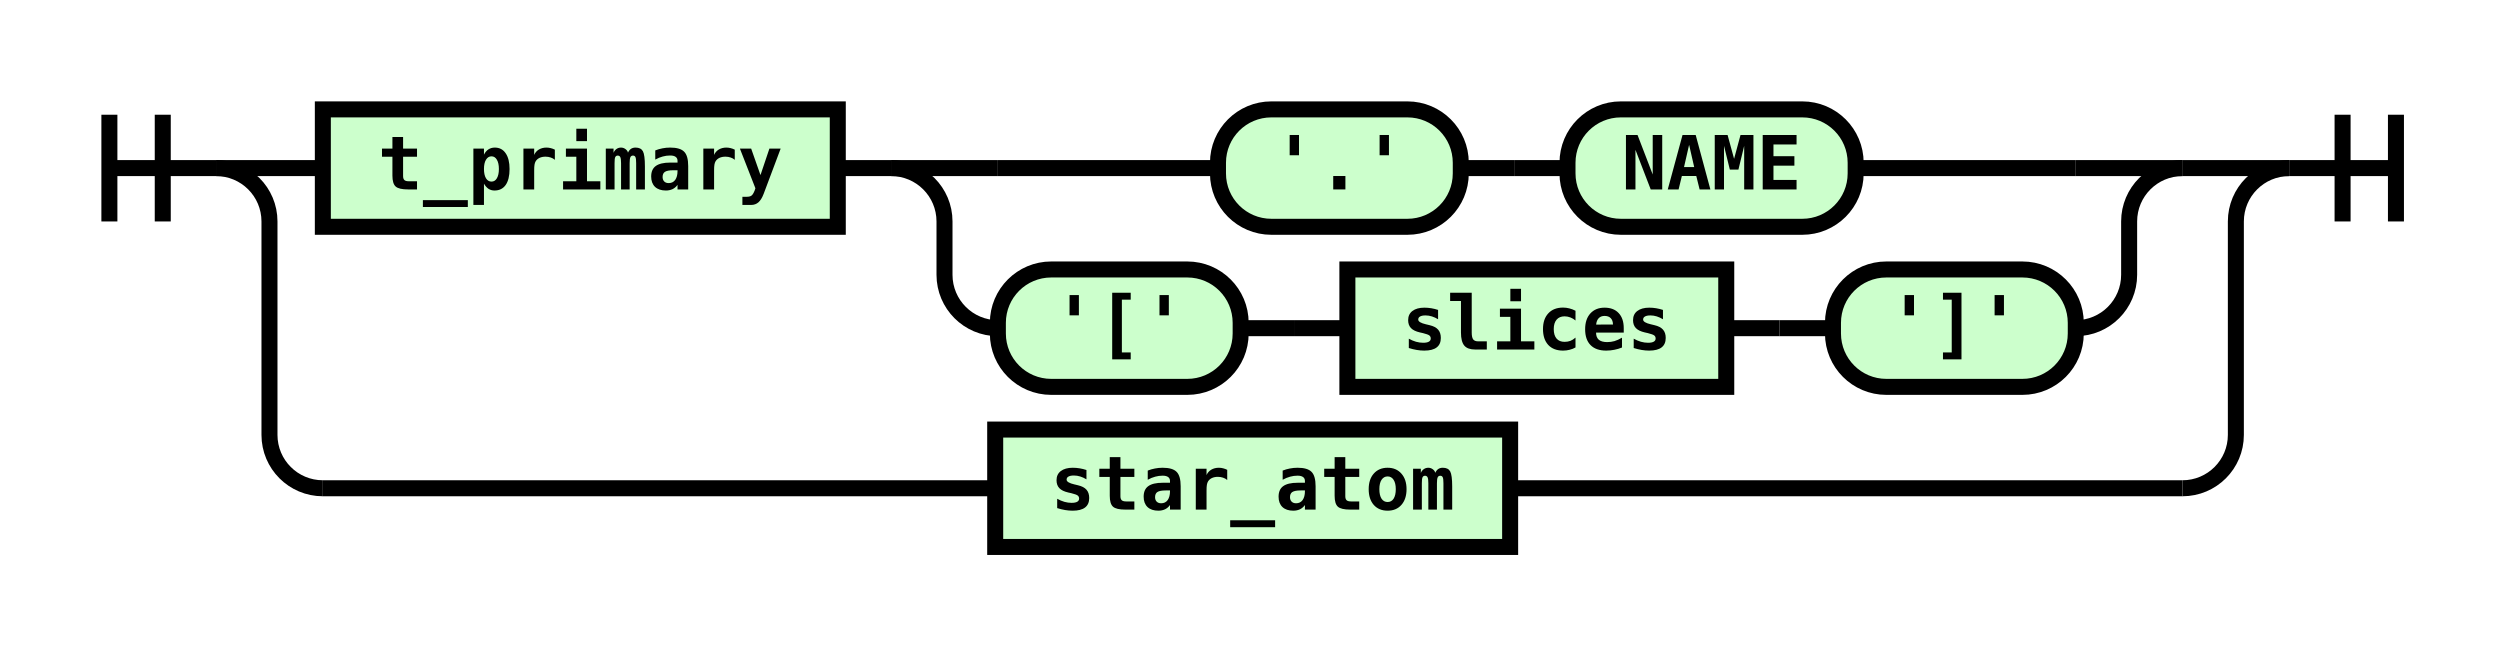
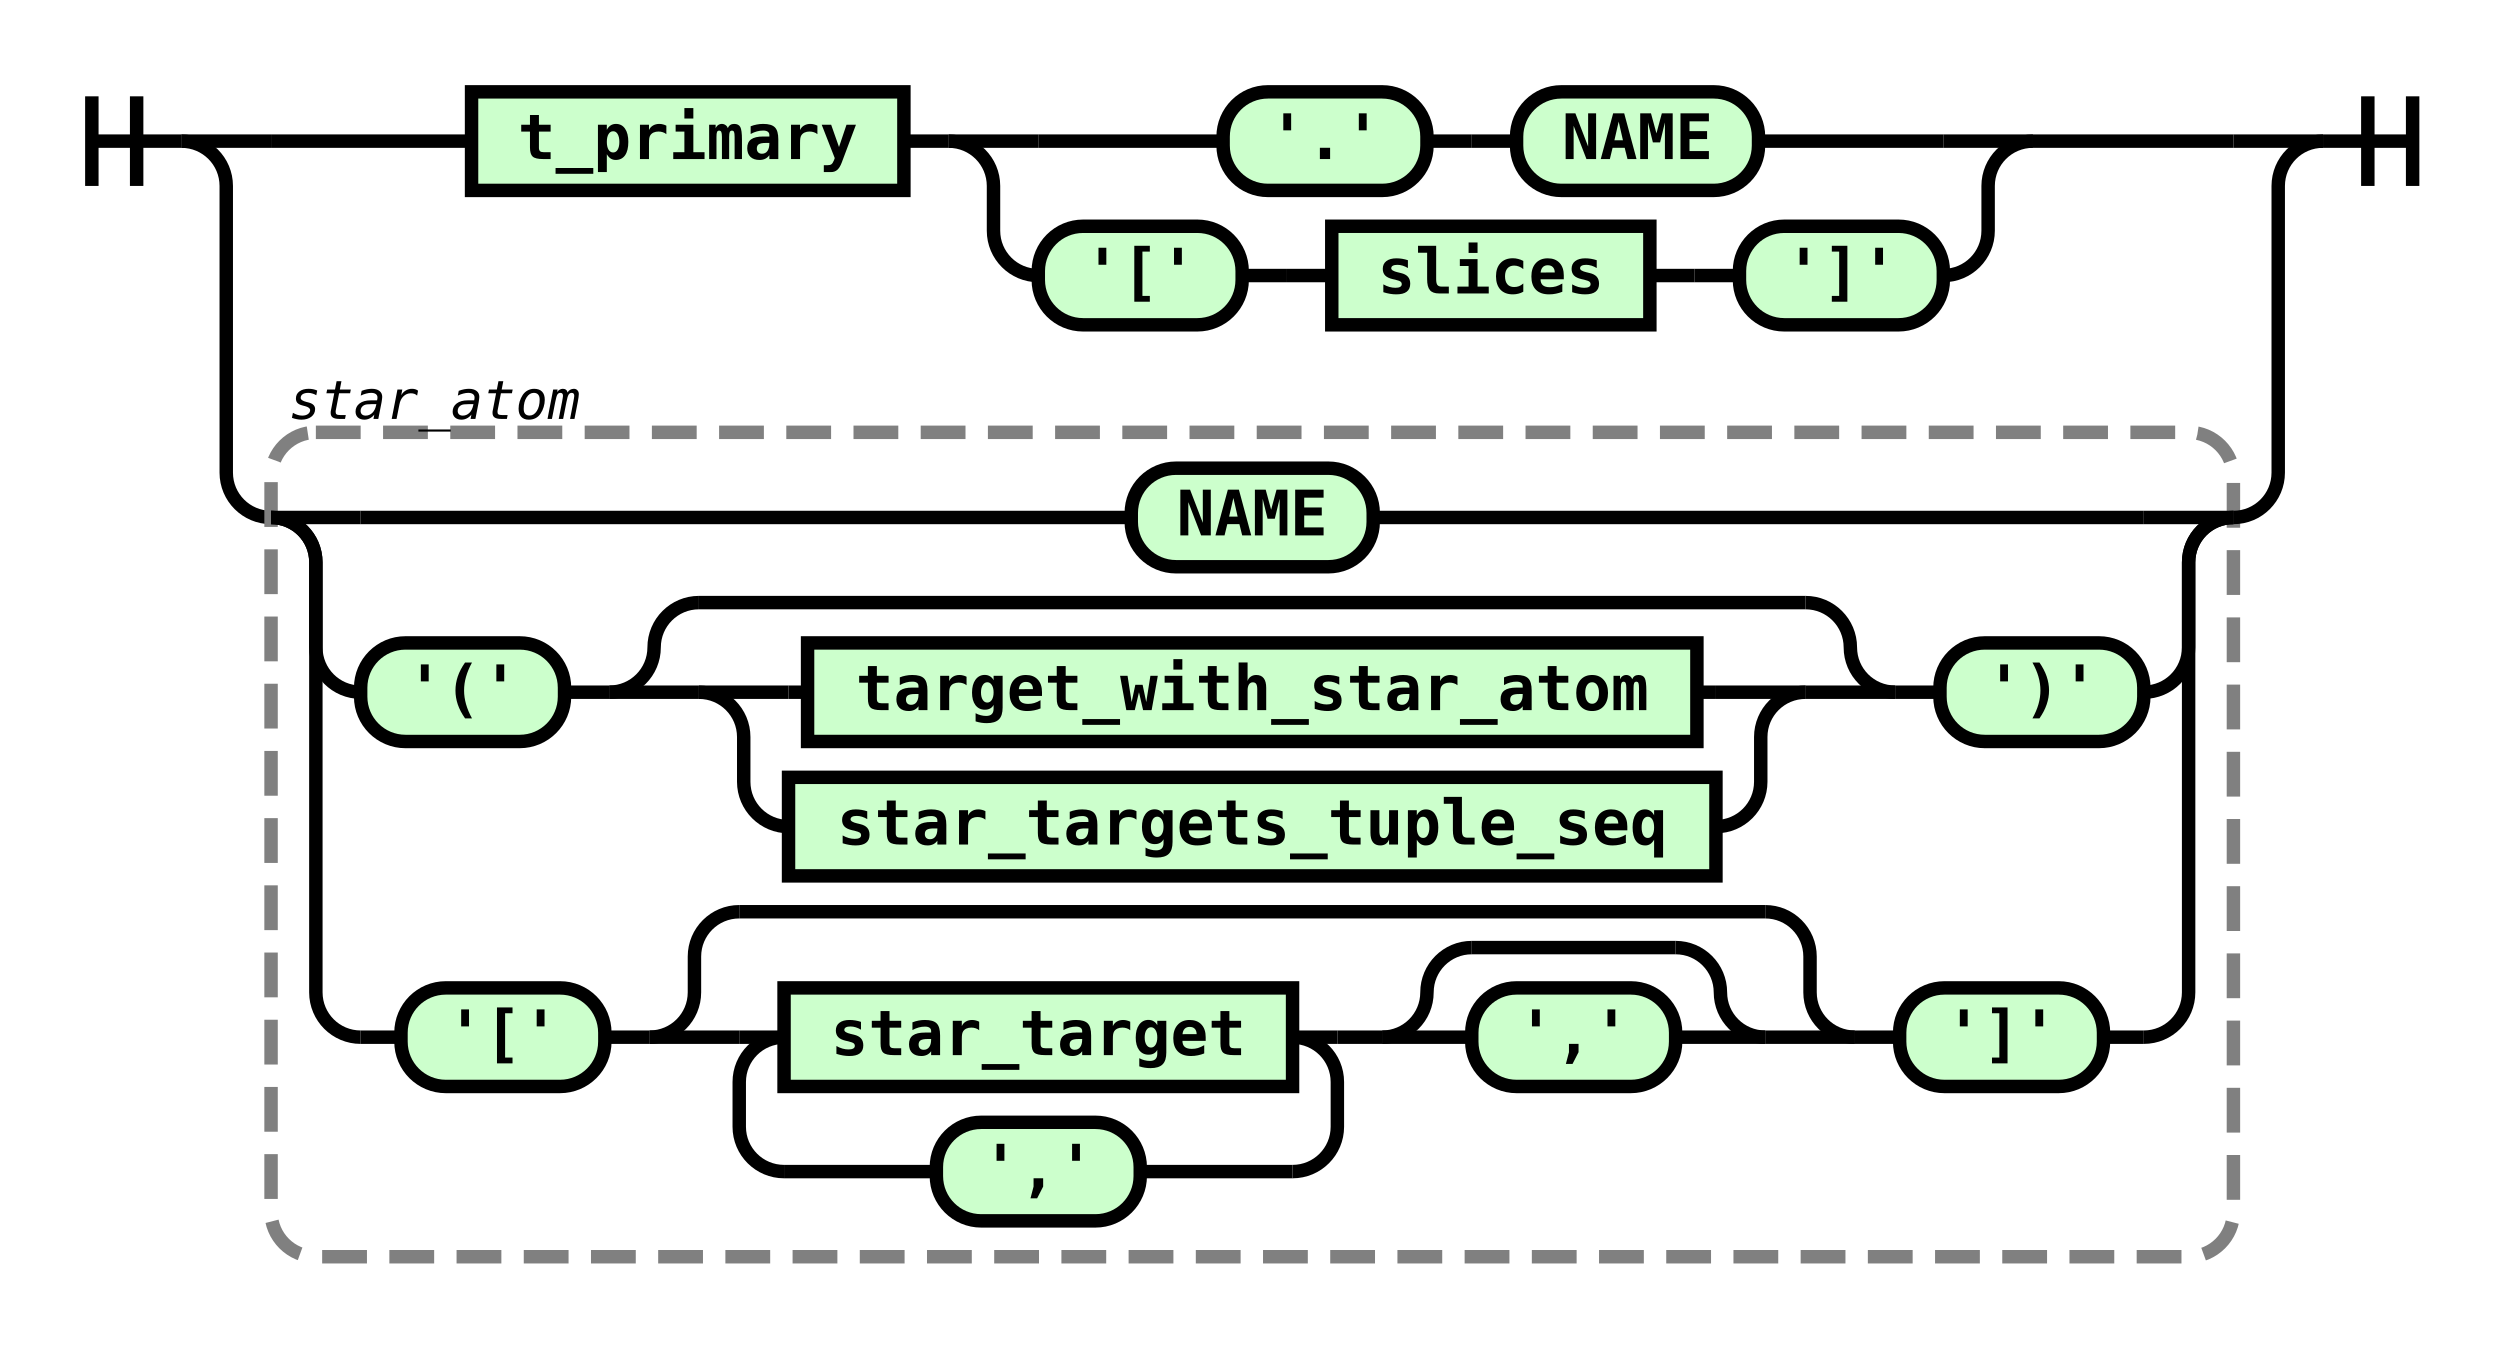
- <svg xmlns="http://www.w3.org/2000/svg" class="railroad-diagram" height="122" viewBox="0 0 468.5 122" width="468.5">
+ <svg xmlns="http://www.w3.org/2000/svg" class="railroad-diagram" height="300" viewBox="0 0 558.0 300" width="558.0">
  <g transform="translate(.5 .5)">
    <g>
      <path d="M20 21v20m10 -20v20m-10 -10h20" />
    </g>
    <g>
      <path d="M40 31h0.0" />
-       <path d="M428.5 31h0.0" />
+       <path d="M518.0 31h0.0" />
      <path d="M40.0 31h20" />
      <g>
-         <path d="M60.0 31h0.0" />
-         <path d="M408.5 31h0.0" />
+         <path d="M60.0 31h44.75" />
+         <path d="M453.25 31h44.75" />
        <g class="non-terminal ">
-           <path d="M60.0 31h0.0" />
-           <path d="M156.5 31h0.0" />
-           <rect height="22" width="96.5" x="60" y="20" />
-           <text x="108.25" y="35">t_primary</text>
-         </g>
-         <path d="M156.5 31h10" />
+           <path d="M104.75 31h0.0" />
+           <path d="M201.25 31h0.0" />
+           <rect height="22" width="96.5" x="104.75" y="20" />
+           <text x="153" y="35">t_primary</text>
+         </g>
+         <path d="M201.25 31h10" />
        <g>
-           <path d="M166.5 31h0.0" />
-           <path d="M408.5 31h0.0" />
-           <path d="M166.5 31h20" />
-           <g>
-             <path d="M186.5 31h41.25" />
-             <path d="M347.25 31h41.25" />
-             <g class="terminal ">
-               <path d="M227.75 31h0.0" />
-               <path d="M273.25 31h0.0" />
-               <rect height="22" rx="10" ry="10" width="45.5" x="227.75" y="20" />
-               <text x="250.5" y="35">'.'</text>
-             </g>
-             <path d="M273.25 31h10" />
-             <path d="M283.25 31h10" />
-             <g class="terminal ">
-               <path d="M293.25 31h0.0" />
-               <path d="M347.25 31h0.0" />
-               <rect height="22" rx="10" ry="10" width="54" x="293.25" y="20" />
-               <text x="320.25" y="35">NAME</text>
-             </g>
-           </g>
-           <path d="M388.5 31h20" />
-           <path d="M166.5 31a10 10 0 0 1 10 10v10a10 10 0 0 0 10 10" />
-           <g>
-             <path d="M186.5 61h0.0" />
-             <path d="M388.5 61h0.0" />
-             <g class="terminal ">
-               <path d="M186.5 61h0.0" />
-               <path d="M232.0 61h0.0" />
-               <rect height="22" rx="10" ry="10" width="45.5" x="186.5" y="50" />
-               <text x="209.25" y="65">'['</text>
-             </g>
-             <path d="M232.0 61h10" />
-             <path d="M242.0 61h10" />
+           <path d="M211.25 31h0.0" />
+           <path d="M453.25 31h0.0" />
+           <path d="M211.25 31h20" />
+           <g>
+             <path d="M231.25 31h41.25" />
+             <path d="M392.0 31h41.25" />
+             <g class="terminal ">
+               <path d="M272.5 31h0.0" />
+               <path d="M318.0 31h0.0" />
+               <rect height="22" rx="10" ry="10" width="45.5" x="272.5" y="20" />
+               <text x="295.25" y="35">'.'</text>
+             </g>
+             <path d="M318.0 31h10" />
+             <path d="M328.0 31h10" />
+             <g class="terminal ">
+               <path d="M338.0 31h0.0" />
+               <path d="M392.0 31h0.0" />
+               <rect height="22" rx="10" ry="10" width="54" x="338" y="20" />
+               <text x="365" y="35">NAME</text>
+             </g>
+           </g>
+           <path d="M433.25 31h20" />
+           <path d="M211.25 31a10 10 0 0 1 10 10v10a10 10 0 0 0 10 10" />
+           <g>
+             <path d="M231.25 61h0.0" />
+             <path d="M433.25 61h0.0" />
+             <g class="terminal ">
+               <path d="M231.25 61h0.0" />
+               <path d="M276.75 61h0.0" />
+               <rect height="22" rx="10" ry="10" width="45.5" x="231.25" y="50" />
+               <text x="254" y="65">'['</text>
+             </g>
+             <path d="M276.75 61h10" />
+             <path d="M286.75 61h10" />
            <g class="non-terminal ">
-               <path d="M252.0 61h0.0" />
-               <path d="M323.0 61h0.0" />
-               <rect height="22" width="71" x="252" y="50" />
-               <text x="287.5" y="65">slices</text>
-             </g>
-             <path d="M323.0 61h10" />
-             <path d="M333.0 61h10" />
-             <g class="terminal ">
-               <path d="M343.0 61h0.0" />
-               <path d="M388.5 61h0.0" />
-               <rect height="22" rx="10" ry="10" width="45.5" x="343" y="50" />
-               <text x="365.75" y="65">']'</text>
-             </g>
-           </g>
-           <path d="M388.5 61a10 10 0 0 0 10 -10v-10a10 10 0 0 1 10 -10" />
+               <path d="M296.75 61h0.0" />
+               <path d="M367.75 61h0.0" />
+               <rect height="22" width="71" x="296.75" y="50" />
+               <text x="332.25" y="65">slices</text>
+             </g>
+             <path d="M367.75 61h10" />
+             <path d="M377.75 61h10" />
+             <g class="terminal ">
+               <path d="M387.75 61h0.0" />
+               <path d="M433.25 61h0.0" />
+               <rect height="22" rx="10" ry="10" width="45.5" x="387.75" y="50" />
+               <text x="410.5" y="65">']'</text>
+             </g>
+           </g>
+           <path d="M433.25 61a10 10 0 0 0 10 -10v-10a10 10 0 0 1 10 -10" />
        </g>
      </g>
-       <path d="M408.5 31h20" />
-       <path d="M40.0 31a10 10 0 0 1 10 10v40a10 10 0 0 0 10 10" />
-       <g class="non-terminal ">
-         <path d="M60.0 91h126.0" />
-         <path d="M282.5 91h126.0" />
-         <rect height="22" width="96.5" x="186" y="80" />
-         <text x="234.25" y="95">star_atom</text>
+       <path d="M498.0 31h20" />
+       <path d="M40.0 31a10 10 0 0 1 10 10v64a10 10 0 0 0 10 10" />
+       <g>
+         <path d="M60.0 115h0.0" />
+         <path d="M498.0 115h0.0" />
+         <rect class="group-box" height="184" rx="10" ry="10" width="438" x="60" y="96" />
+         <g>
+           <path d="M60.0 115h0.0" />
+           <path d="M498.0 115h0.0" />
+           <path d="M60.0 115h20" />
+           <g class="terminal ">
+             <path d="M80.0 115h172.0" />
+             <path d="M306.0 115h172.0" />
+             <rect height="22" rx="10" ry="10" width="54" x="252" y="104" />
+             <text x="279" y="119">NAME</text>
+           </g>
+           <path d="M478.0 115h20" />
+           <path d="M60.0 115a10 10 0 0 1 10 10v19a10 10 0 0 0 10 10" />
+           <g>
+             <path d="M80.0 154h0.0" />
+             <path d="M478.0 154h0.0" />
+             <g class="terminal ">
+               <path d="M80.0 154h0.0" />
+               <path d="M125.5 154h0.0" />
+               <rect height="22" rx="10" ry="10" width="45.5" x="80" y="143" />
+               <text x="102.75" y="158">'('</text>
+             </g>
+             <path d="M125.5 154h10" />
+             <g>
+               <path d="M135.5 154h0.0" />
+               <path d="M422.5 154h0.0" />
+               <path d="M135.5 154a10 10 0 0 0 10 -10v0a10 10 0 0 1 10 -10" />
+               <g>
+                 <path d="M155.5 134h247.0" />
+               </g>
+               <path d="M402.5 134a10 10 0 0 1 10 10v0a10 10 0 0 0 10 10" />
+               <path d="M135.5 154h20" />
+               <g>
+                 <path d="M155.5 154h0.0" />
+                 <path d="M402.5 154h0.0" />
+                 <path d="M155.5 154h20" />
+                 <g class="non-terminal ">
+                   <path d="M175.5 154h4.25" />
+                   <path d="M378.25 154h4.25" />
+                   <rect height="22" width="198.5" x="179.75" y="143" />
+                   <text x="279" y="158">target_with_star_atom</text>
+                 </g>
+                 <path d="M382.5 154h20" />
+                 <path d="M155.5 154a10 10 0 0 1 10 10v10a10 10 0 0 0 10 10" />
+                 <g class="non-terminal ">
+                   <path d="M175.5 184h0.0" />
+                   <path d="M382.5 184h0.0" />
+                   <rect height="22" width="207" x="175.5" y="173" />
+                   <text x="279" y="188">star_targets_tuple_seq</text>
+                 </g>
+                 <path d="M382.5 184a10 10 0 0 0 10 -10v-10a10 10 0 0 1 10 -10" />
+               </g>
+               <path d="M402.5 154h20" />
+             </g>
+             <path d="M422.5 154h10" />
+             <g class="terminal ">
+               <path d="M432.5 154h0.0" />
+               <path d="M478.0 154h0.0" />
+               <rect height="22" rx="10" ry="10" width="45.5" x="432.5" y="143" />
+               <text x="455.25" y="158">')'</text>
+             </g>
+           </g>
+           <path d="M478.0 154a10 10 0 0 0 10 -10v-19a10 10 0 0 1 10 -10" />
+           <path d="M60.0 115a10 10 0 0 1 10 10v96a10 10 0 0 0 10 10" />
+           <g>
+             <path d="M80.0 231h9.0" />
+             <path d="M469.0 231h9.0" />
+             <g class="terminal ">
+               <path d="M89.0 231h0.0" />
+               <path d="M134.5 231h0.0" />
+               <rect height="22" rx="10" ry="10" width="45.5" x="89" y="220" />
+               <text x="111.75" y="235">'['</text>
+             </g>
+             <path d="M134.5 231h10" />
+             <g>
+               <path d="M144.5 231h0.0" />
+               <path d="M413.5 231h0.0" />
+               <path d="M144.5 231a10 10 0 0 0 10 -10v-8a10 10 0 0 1 10 -10" />
+               <g>
+                 <path d="M164.5 203h229.0" />
+               </g>
+               <path d="M393.5 203a10 10 0 0 1 10 10v8a10 10 0 0 0 10 10" />
+               <path d="M144.5 231h20" />
+               <g>
+                 <path d="M164.5 231h0.0" />
+                 <path d="M393.5 231h0.0" />
+                 <g>
+                   <path d="M164.5 231h0.0" />
+                   <path d="M298.0 231h0.0" />
+                   <path d="M164.5 231h10" />
+                   <g class="non-terminal ">
+                     <path d="M174.5 231h0.0" />
+                     <path d="M288.0 231h0.0" />
+                     <rect height="22" width="113.5" x="174.5" y="220" />
+                     <text x="231.25" y="235">star_target</text>
+                   </g>
+                   <path d="M288.0 231h10" />
+                   <path d="M174.5 231a10 10 0 0 0 -10 10v10a10 10 0 0 0 10 10" />
+                   <g class="terminal ">
+                     <path d="M174.5 261h34.0" />
+                     <path d="M254.0 261h34.0" />
+                     <rect height="22" rx="10" ry="10" width="45.5" x="208.5" y="250" />
+                     <text x="231.25" y="265">','</text>
+                   </g>
+                   <path d="M288.0 261a10 10 0 0 0 10 -10v-10a10 10 0 0 0 -10 -10" />
+                 </g>
+                 <path d="M298.0 231h10" />
+                 <g>
+                   <path d="M308.0 231h0.0" />
+                   <path d="M393.5 231h0.0" />
+                   <path d="M308.0 231a10 10 0 0 0 10 -10v0a10 10 0 0 1 10 -10" />
+                   <g>
+                     <path d="M328.0 211h45.5" />
+                   </g>
+                   <path d="M373.5 211a10 10 0 0 1 10 10v0a10 10 0 0 0 10 10" />
+                   <path d="M308.0 231h20" />
+                   <g class="terminal ">
+                     <path d="M328.0 231h0.0" />
+                     <path d="M373.5 231h0.0" />
+                     <rect height="22" rx="10" ry="10" width="45.5" x="328" y="220" />
+                     <text x="350.75" y="235">','</text>
+                   </g>
+                   <path d="M373.5 231h20" />
+                 </g>
+               </g>
+               <path d="M393.5 231h20" />
+             </g>
+             <path d="M413.5 231h10" />
+             <g class="terminal ">
+               <path d="M423.5 231h0.0" />
+               <path d="M469.0 231h0.0" />
+               <rect height="22" rx="10" ry="10" width="45.5" x="423.5" y="220" />
+               <text x="446.25" y="235">']'</text>
+             </g>
+           </g>
+           <path d="M478.0 231a10 10 0 0 0 10 -10v-96a10 10 0 0 1 10 -10" />
+         </g>
+         <g class="non-terminal ">
+           <path d="M60.0 88h0.0" />
+           <path d="M133.0 88h0.0" />
+           <text class="comment" x="96.5" y="93">star_atom</text>
+         </g>
      </g>
-       <path d="M408.5 91a10 10 0 0 0 10 -10v-40a10 10 0 0 1 10 -10" />
+       <path d="M498.0 115a10 10 0 0 0 10 -10v-64a10 10 0 0 1 10 -10" />
    </g>
-     <path d="M 428.5 31 h 20 m -10 -10 v 20 m 10 -20 v 20" />
+     <path d="M 518.0 31 h 20 m -10 -10 v 20 m 10 -20 v 20" />
  </g>
  <style>/*  */
	svg.railroad-diagram {
		background-color:hsl(30,20%,95%);
	}
	svg.railroad-diagram path {
		stroke-width:3;
		stroke:black;
		fill:rgba(0,0,0,0);
	}
	svg.railroad-diagram text {
		font:bold 14px monospace;
		text-anchor:middle;
	}
	svg.railroad-diagram text.label{
		text-anchor:start;
	}
	svg.railroad-diagram text.comment{
		font:italic 12px monospace;
	}
	svg.railroad-diagram rect{
		stroke-width:3;
		stroke:black;
		fill:hsl(120,100%,90%);
	}
	svg.railroad-diagram rect.group-box {
		stroke: gray;
		stroke-dasharray: 10 5;
		fill: none;
	}

/*  */
</style>
</svg>
